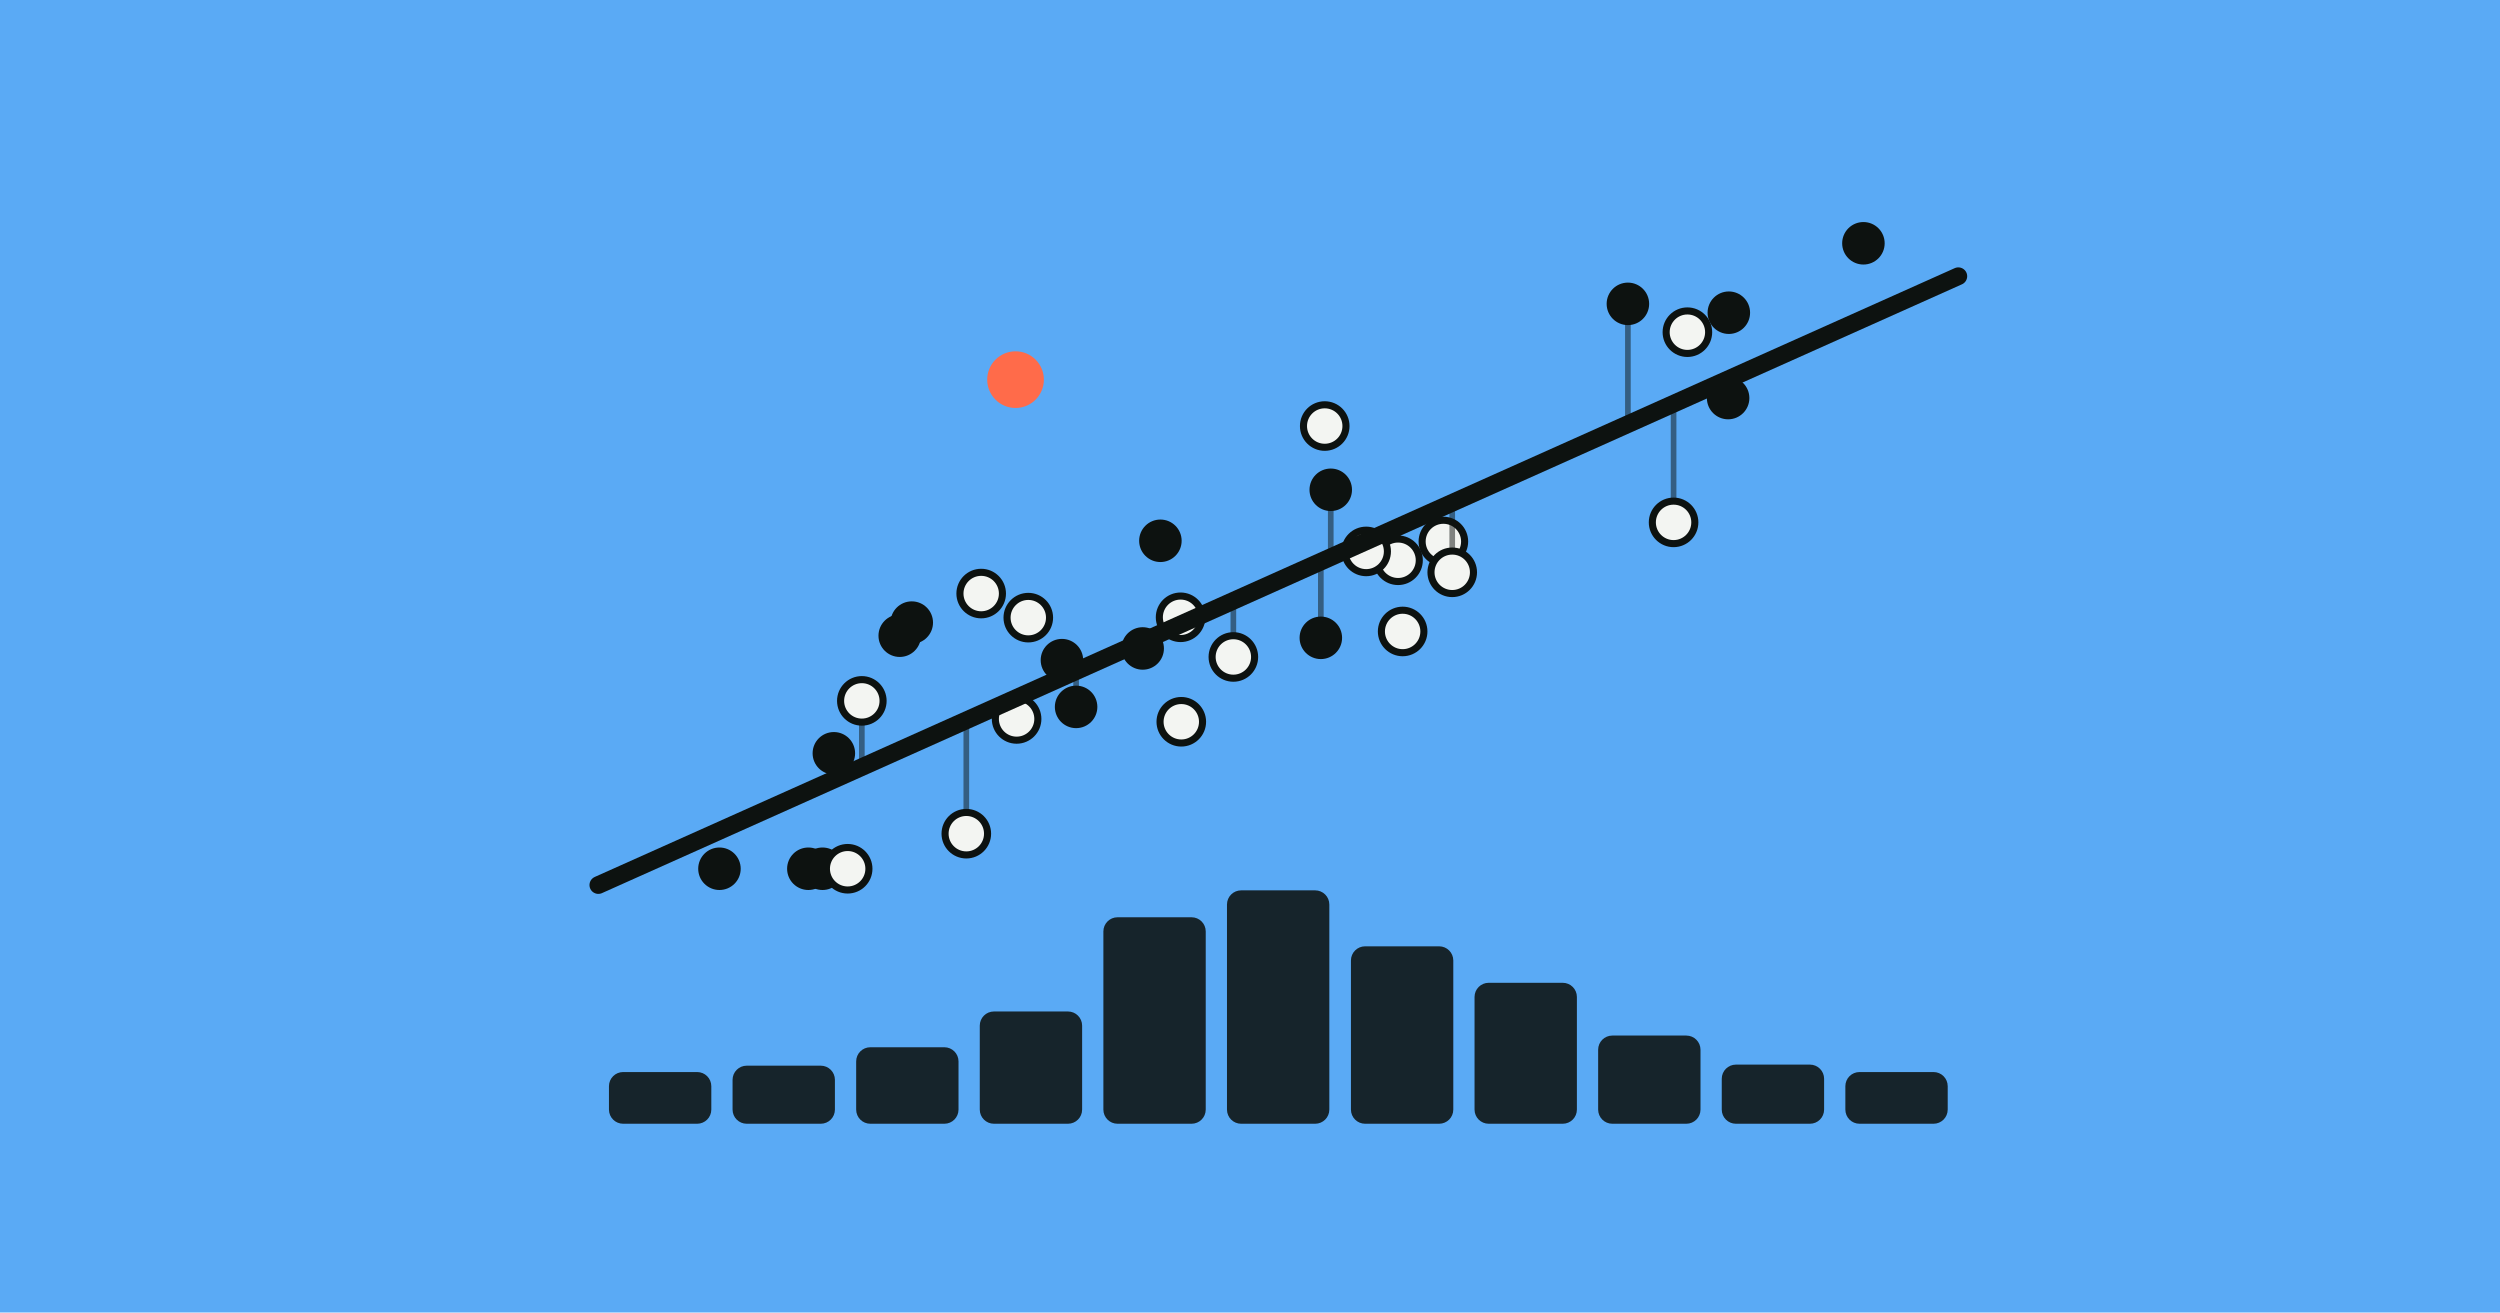
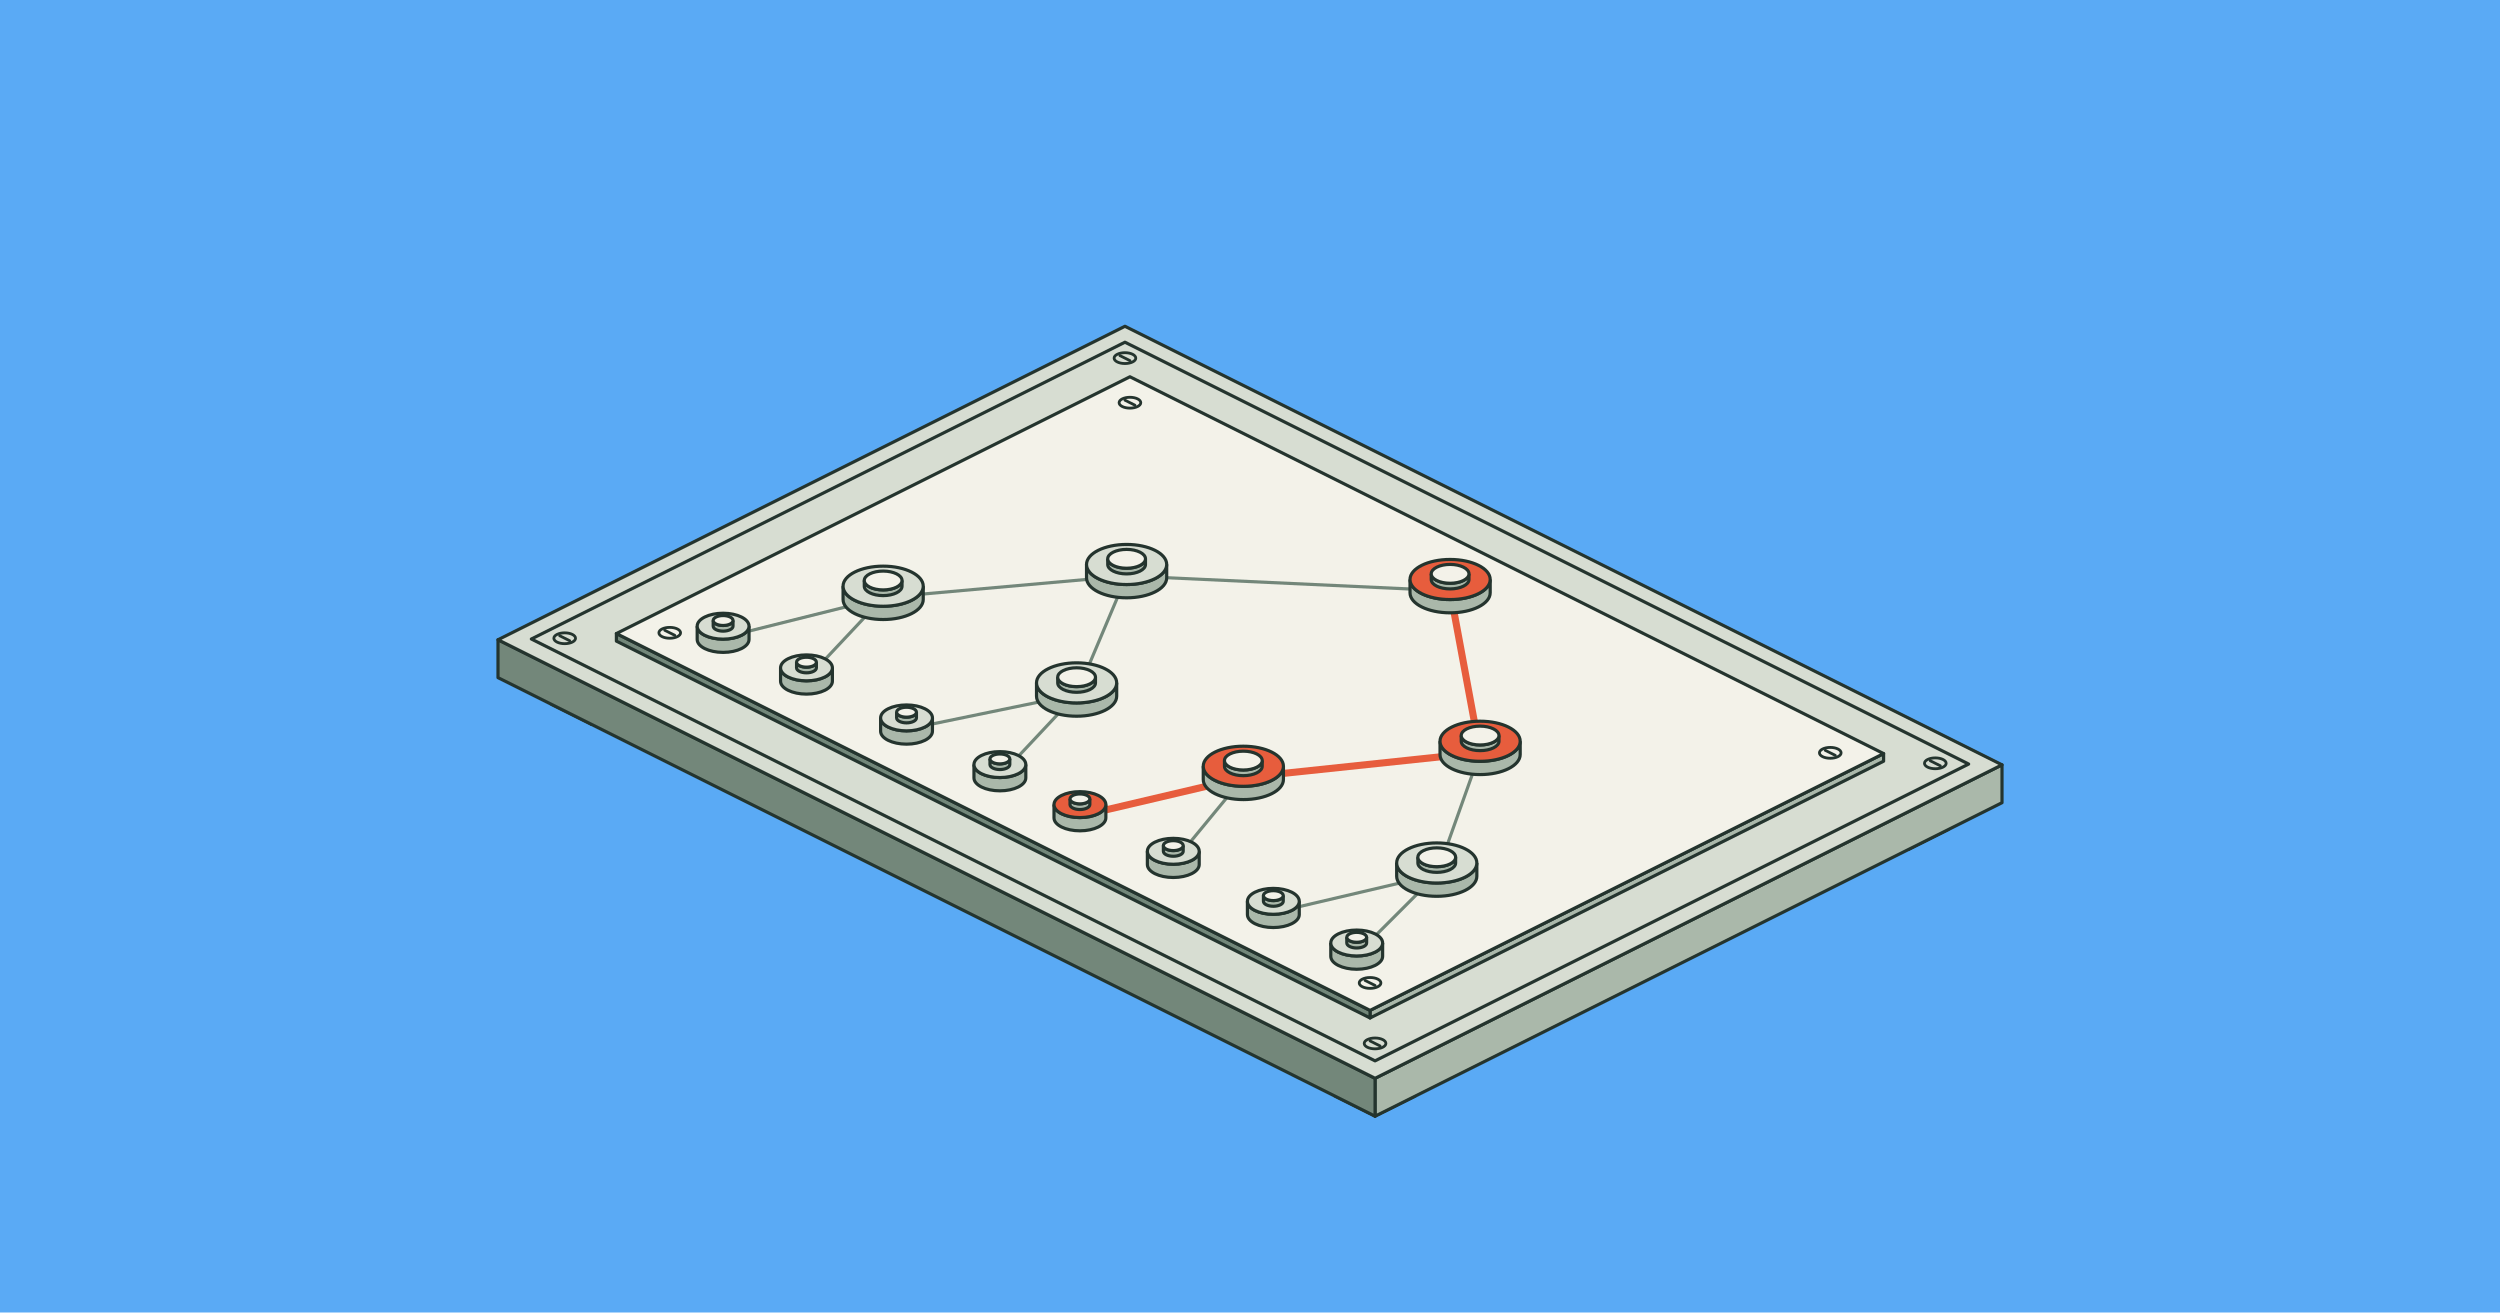
<svg xmlns="http://www.w3.org/2000/svg" viewBox="0 0 1200 630" width="1200" height="630">
  <rect width="1200" height="630" fill="#5aaaf5" />
  <g transform="translate(192 43) scale(1.7)">
-     <rect x="59" y="277.4" width="28.9" height="14.6" rx="4" fill="#0d1210" opacity="0.88" />
-     <rect x="93.9" y="275.6" width="28.9" height="16.4" rx="4" fill="#0d1210" opacity="0.88" />
-     <rect x="128.8" y="270.4" width="28.9" height="21.6" rx="4" fill="#0d1210" opacity="0.88" />
-     <rect x="163.7" y="260.3" width="28.9" height="31.7" rx="4" fill="#0d1210" opacity="0.88" />
-     <rect x="198.6" y="233.7" width="28.9" height="58.3" rx="4" fill="#0d1210" opacity="0.88" />
-     <rect x="233.5" y="226.1" width="28.9" height="65.9" rx="4" fill="#0d1210" opacity="0.88" />
-     <rect x="268.5" y="241.9" width="28.9" height="50.1" rx="4" fill="#0d1210" opacity="0.88" />
-     <rect x="303.4" y="252.2" width="28.9" height="39.8" rx="4" fill="#0d1210" opacity="0.88" />
-     <rect x="338.3" y="267.1" width="28.9" height="24.9" rx="4" fill="#0d1210" opacity="0.88" />
-     <rect x="373.2" y="275.3" width="28.9" height="16.7" rx="4" fill="#0d1210" opacity="0.88" />
-     <rect x="408.1" y="277.4" width="28.9" height="14.6" rx="4" fill="#0d1210" opacity="0.88" />
-     <line x1="262.8" y1="113" x2="262.8" y2="132.1" stroke="#0d1210" stroke-width="1.6" opacity="0.5" />
-     <circle cx="262.8" cy="113" r="6" fill="#0d1210" />
-     <circle cx="220.6" cy="178.5" r="6" fill="#f3f5f2" stroke="#0d1210" stroke-width="2" />
-     <circle cx="115.3" cy="220" r="6" fill="#0d1210" />
-     <line x1="235.3" y1="160.2" x2="235.3" y2="144.4" stroke="#0d1210" stroke-width="1.6" opacity="0.5" />
-     <circle cx="235.3" cy="160.2" r="6" fill="#f3f5f2" stroke="#0d1210" stroke-width="2" />
-     <circle cx="141.1" cy="154.2" r="6" fill="#0d1210" />
-     <circle cx="363.5" cy="68.5" r="6" fill="#f3f5f2" stroke="#0d1210" stroke-width="2" />
-     <line x1="260" y1="154.8" x2="260" y2="133.3" stroke="#0d1210" stroke-width="1.6" opacity="0.5" />
-     <circle cx="260" cy="154.8" r="6" fill="#0d1210" />
-     <circle cx="283.1" cy="153" r="6" fill="#f3f5f2" stroke="#0d1210" stroke-width="2" />
-     <circle cx="144.5" cy="150.5" r="6" fill="#0d1210" />
-     <line x1="281.8" y1="132.9" x2="281.8" y2="123.6" stroke="#0d1210" stroke-width="1.6" opacity="0.5" />
-     <circle cx="281.8" cy="132.9" r="6" fill="#f3f5f2" stroke="#0d1210" stroke-width="2" />
-     <circle cx="119.3" cy="220" r="6" fill="#0d1210" />
-     <circle cx="177.4" cy="149.1" r="6" fill="#f3f5f2" stroke="#0d1210" stroke-width="2" />
-     <circle cx="173.8" cy="81.9" r="8" fill="#ff6b4a" />
-     <circle cx="261.1" cy="95" r="6" fill="#f3f5f2" stroke="#0d1210" stroke-width="2" />
-     <circle cx="214.7" cy="127.4" r="6" fill="#0d1210" />
-     <line x1="359.6" y1="122.2" x2="359.6" y2="88.7" stroke="#0d1210" stroke-width="1.6" opacity="0.5" />
-     <circle cx="359.6" cy="122.2" r="6" fill="#f3f5f2" stroke="#0d1210" stroke-width="2" />
-     <circle cx="186.9" cy="161.1" r="6" fill="#0d1210" />
-     <circle cx="126.4" cy="220" r="6" fill="#f3f5f2" stroke="#0d1210" stroke-width="2" />
-     <line x1="209.7" y1="157.8" x2="209.7" y2="155.9" stroke="#0d1210" stroke-width="1.6" opacity="0.5" />
-     <circle cx="209.7" cy="157.8" r="6" fill="#0d1210" />
-     <circle cx="294.6" cy="127.6" r="6" fill="#f3f5f2" stroke="#0d1210" stroke-width="2" />
-     <circle cx="90.2" cy="220" r="6" fill="#0d1210" />
-     <line x1="159.9" y1="210.1" x2="159.9" y2="178.1" stroke="#0d1210" stroke-width="1.6" opacity="0.5" />
-     <circle cx="159.9" cy="210.1" r="6" fill="#f3f5f2" stroke="#0d1210" stroke-width="2" />
-     <circle cx="122.5" cy="187.4" r="6" fill="#0d1210" />
-     <circle cx="220.4" cy="149" r="6" fill="#f3f5f2" stroke="#0d1210" stroke-width="2" />
-     <line x1="346.7" y1="60.5" x2="346.7" y2="94.5" stroke="#0d1210" stroke-width="1.6" opacity="0.5" />
-     <circle cx="346.7" cy="60.5" r="6" fill="#0d1210" />
-     <circle cx="272.8" cy="130.4" r="6" fill="#f3f5f2" stroke="#0d1210" stroke-width="2" />
-     <circle cx="375" cy="87.1" r="6" fill="#0d1210" />
-     <line x1="130.4" y1="172.6" x2="130.4" y2="191.4" stroke="#0d1210" stroke-width="1.6" opacity="0.5" />
-     <circle cx="130.4" cy="172.6" r="6" fill="#f3f5f2" stroke="#0d1210" stroke-width="2" />
-     <circle cx="375.2" cy="63" r="6" fill="#0d1210" />
-     <circle cx="164.1" cy="142.3" r="6" fill="#f3f5f2" stroke="#0d1210" stroke-width="2" />
-     <line x1="190.9" y1="174.3" x2="190.9" y2="164.3" stroke="#0d1210" stroke-width="1.6" opacity="0.5" />
-     <circle cx="190.9" cy="174.3" r="6" fill="#0d1210" />
-     <circle cx="174.1" cy="177.7" r="6" fill="#f3f5f2" stroke="#0d1210" stroke-width="2" />
-     <circle cx="413.2" cy="43.4" r="6" fill="#0d1210" />
-     <line x1="297.1" y1="136.3" x2="297.1" y2="116.7" stroke="#0d1210" stroke-width="1.6" opacity="0.5" />
-     <circle cx="297.1" cy="136.3" r="6" fill="#f3f5f2" stroke="#0d1210" stroke-width="2" />
-     <line pathLength="1" x1="56" y1="224.6" x2="440" y2="52.7" stroke="#0d1210" stroke-width="5" stroke-linecap="round" />
+     <polygon points="215.99,90.72 215.99,98.21 204.69,103.86 204.69,96.37" fill="#aab8aa" stroke="#24342e" stroke-width=".9" stroke-linejoin="round" />
+     <polygon points="193.39,90.72 204.69,96.37 204.69,103.86 193.39,98.21" fill="#73877a" stroke="#24342e" stroke-width=".9" stroke-linejoin="round" />
+     <polygon points="204.69,85.07 215.99,90.72 204.69,96.37 193.39,90.72" fill="#24342e" stroke="#24342e" stroke-width=".9" stroke-linejoin="round" />
+     <polygon points="437.27,201.35 437.27,208.84 425.97,214.49 425.97,207" fill="#aab8aa" stroke="#24342e" stroke-width=".9" stroke-linejoin="round" />
+     <polygon points="414.67,201.35 425.97,207 425.97,214.49 414.67,208.84" fill="#73877a" stroke="#24342e" stroke-width=".9" stroke-linejoin="round" />
+     <polygon points="425.97,195.71 437.27,201.35 425.97,207 414.67,201.35" fill="#24342e" stroke="#24342e" stroke-width=".9" stroke-linejoin="round" />
+     <polygon points="65.33,166.04 65.33,173.53 54.03,179.18 54.03,171.69" fill="#aab8aa" stroke="#24342e" stroke-width=".9" stroke-linejoin="round" />
+     <polygon points="42.73,166.04 54.03,171.69 54.03,179.18 42.73,173.53" fill="#73877a" stroke="#24342e" stroke-width=".9" stroke-linejoin="round" />
+     <polygon points="54.03,160.4 65.33,166.04 54.03,171.69 42.73,166.04" fill="#24342e" stroke="#24342e" stroke-width=".9" stroke-linejoin="round" />
+     <polygon points="286.61,276.68 286.61,284.17 275.31,289.82 275.31,282.33" fill="#aab8aa" stroke="#24342e" stroke-width=".9" stroke-linejoin="round" />
+     <polygon points="264.01,276.68 275.31,282.33 275.31,289.82 264.01,284.17" fill="#73877a" stroke="#24342e" stroke-width=".9" stroke-linejoin="round" />
+     <polygon points="275.31,271.03 286.61,276.68 275.31,282.33 264.01,276.68" fill="#24342e" stroke="#24342e" stroke-width=".9" stroke-linejoin="round" />
+     <polygon points="452.33,190.66 452.33,201.35 275.31,289.87 275.31,279.17" fill="#aab8aa" stroke="#24342e" stroke-width=".9" stroke-linejoin="round" />
+     <polygon points="27.67,155.34 275.31,279.17 275.31,289.87 27.67,166.04" fill="#73877a" stroke="#24342e" stroke-width=".9" stroke-linejoin="round" />
+     <polygon points="204.69,66.83 452.33,190.66 275.31,279.17 27.67,155.34" fill="#d7ddd2" stroke="#24342e" stroke-width=".9" stroke-linejoin="round" />
+     <polygon points="204.69,71.33 442.91,190.44 275.31,274.24 37.09,155.13" fill="#d7ddd2" stroke="#24342e" stroke-width=".9" stroke-linejoin="round" />
+     <ellipse cx="204.69" cy="75.82" rx="3.06" ry="1.53" fill="none" stroke="#24342e" stroke-width="0.8" />
+     <path d="M203.28 75.12L206.1 76.53" fill="none" stroke="#24342e" stroke-width="0.8" stroke-linecap="round" stroke-linejoin="round" />
+     <ellipse cx="46.5" cy="154.92" rx="3.06" ry="1.53" fill="none" stroke="#24342e" stroke-width="0.8" />
+     <path d="M45.09 154.21L47.91 155.62" fill="none" stroke="#24342e" stroke-width="0.8" stroke-linecap="round" stroke-linejoin="round" />
+     <ellipse cx="433.5" cy="190.23" rx="3.06" ry="1.53" fill="none" stroke="#24342e" stroke-width="0.8" />
+     <path d="M432.09 189.52L434.91 190.93" fill="none" stroke="#24342e" stroke-width="0.8" stroke-linecap="round" stroke-linejoin="round" />
+     <ellipse cx="275.31" cy="269.32" rx="3.06" ry="1.53" fill="none" stroke="#24342e" stroke-width="0.8" />
+     <path d="M273.9 268.62L276.72 270.03" fill="none" stroke="#24342e" stroke-width="0.8" stroke-linecap="round" stroke-linejoin="round" />
+     <polygon points="418.9,187.49 418.9,189.63 273.9,262.13 273.9,259.99" fill="#aab8aa" stroke="#24342e" stroke-width=".9" stroke-linejoin="round" />
+     <polygon points="61.1,153.59 273.9,259.99 273.9,262.13 61.1,155.73" fill="#73877a" stroke="#24342e" stroke-width=".9" stroke-linejoin="round" />
+     <polygon points="206.1,81.09 418.9,187.49 273.9,259.99 61.1,153.59" fill="#f3f2e9" stroke="#24342e" stroke-width=".9" stroke-linejoin="round" />
+     <path d="M296.5 141.54L205.16 137.3" fill="none" stroke="#73877a" stroke-width="0.9" stroke-linecap="round" stroke-linejoin="round" />
+     <path d="M296.5 141.54L304.97 187.21" fill="none" stroke="#e75d3d" stroke-width="2" stroke-linecap="round" stroke-linejoin="round" />
+     <path d="M205.16 137.3L136.42 143.43" fill="none" stroke="#73877a" stroke-width="0.9" stroke-linecap="round" stroke-linejoin="round" />
+     <path d="M205.16 137.3L191.04 170.73" fill="none" stroke="#73877a" stroke-width="0.9" stroke-linecap="round" stroke-linejoin="round" />
+     <path d="M304.97 187.21L238.12 194.27" fill="none" stroke="#e75d3d" stroke-width="2" stroke-linecap="round" stroke-linejoin="round" />
+     <path d="M304.97 187.21L292.73 221.58" fill="none" stroke="#73877a" stroke-width="0.9" stroke-linecap="round" stroke-linejoin="round" />
+     <path d="M136.42 143.43L91.23 154.72" fill="none" stroke="#73877a" stroke-width="0.9" stroke-linecap="round" stroke-linejoin="round" />
+     <path d="M136.42 143.43L114.77 166.49" fill="none" stroke="#73877a" stroke-width="0.9" stroke-linecap="round" stroke-linejoin="round" />
+     <path d="M191.04 170.73L143.02 180.62" fill="none" stroke="#73877a" stroke-width="0.9" stroke-linecap="round" stroke-linejoin="round" />
+     <path d="M191.04 170.73L169.38 193.8" fill="none" stroke="#73877a" stroke-width="0.9" stroke-linecap="round" stroke-linejoin="round" />
+     <path d="M238.12 194.27L191.98 205.1" fill="none" stroke="#e75d3d" stroke-width="2" stroke-linecap="round" stroke-linejoin="round" />
+     <path d="M238.12 194.27L218.34 218.28" fill="none" stroke="#73877a" stroke-width="0.9" stroke-linecap="round" stroke-linejoin="round" />
+     <path d="M292.73 221.58L246.59 232.41" fill="none" stroke="#73877a" stroke-width="0.9" stroke-linecap="round" stroke-linejoin="round" />
+     <path d="M292.73 221.58L270.13 244.18" fill="none" stroke="#73877a" stroke-width="0.9" stroke-linecap="round" stroke-linejoin="round" />
+     <path d="M285.18 138.33A11.32 5.66 0 0 0 307.82 138.33V142.08A11.32 5.66 0 0 1 285.18 142.08Z" fill="#aab8aa" stroke="#24342e" stroke-width=".9" />
+     <ellipse cx="296.5" cy="138.33" rx="11.32" ry="5.66" fill="#e75d3d" stroke="#24342e" stroke-width=".9" />
+     <path d="M291.17 136.73A5.33 2.66 0 0 0 301.83 136.73V138.33A5.33 2.66 0 0 1 291.17 138.33Z" fill="#aab8aa" stroke="#24342e" stroke-width=".9" />
+     <ellipse cx="296.5" cy="136.73" rx="5.33" ry="2.66" fill="#f3f2e9" stroke="#24342e" stroke-width=".9" />
+     <path d="M193.84 134.09A11.32 5.66 0 0 0 216.48 134.09V137.84A11.32 5.66 0 0 1 193.84 137.84Z" fill="#aab8aa" stroke="#24342e" stroke-width=".9" />
+     <ellipse cx="205.16" cy="134.09" rx="11.32" ry="5.66" fill="#d7ddd2" stroke="#24342e" stroke-width=".9" />
+     <path d="M199.83 132.49A5.33 2.66 0 0 0 210.49 132.49V134.09A5.33 2.66 0 0 1 199.83 134.09Z" fill="#aab8aa" stroke="#24342e" stroke-width=".9" />
+     <ellipse cx="205.16" cy="132.49" rx="5.33" ry="2.66" fill="#f3f2e9" stroke="#24342e" stroke-width=".9" />
+     <path d="M293.65 184A11.32 5.66 0 0 0 316.29 184V187.75A11.32 5.66 0 0 1 293.65 187.75Z" fill="#aab8aa" stroke="#24342e" stroke-width=".9" />
+     <ellipse cx="304.97" cy="184" rx="11.32" ry="5.66" fill="#e75d3d" stroke="#24342e" stroke-width=".9" />
+     <path d="M299.64 182.39A5.33 2.66 0 0 0 310.3 182.39V183.99A5.33 2.66 0 0 1 299.64 183.99Z" fill="#aab8aa" stroke="#24342e" stroke-width=".9" />
+     <ellipse cx="304.97" cy="182.39" rx="5.33" ry="2.66" fill="#f3f2e9" stroke="#24342e" stroke-width=".9" />
+     <path d="M125.1 140.22A11.32 5.66 0 0 0 147.74 140.22V143.97A11.32 5.66 0 0 1 125.1 143.97Z" fill="#aab8aa" stroke="#24342e" stroke-width=".9" />
+     <ellipse cx="136.42" cy="140.22" rx="11.32" ry="5.66" fill="#d7ddd2" stroke="#24342e" stroke-width=".9" />
+     <path d="M131.09 138.61A5.33 2.66 0 0 0 141.75 138.61V140.22A5.33 2.66 0 0 1 131.09 140.22Z" fill="#aab8aa" stroke="#24342e" stroke-width=".9" />
+     <ellipse cx="136.42" cy="138.61" rx="5.33" ry="2.66" fill="#f3f2e9" stroke="#24342e" stroke-width=".9" />
+     <path d="M179.72 167.52A11.32 5.66 0 0 0 202.36 167.52V171.27A11.32 5.66 0 0 1 179.72 171.27Z" fill="#aab8aa" stroke="#24342e" stroke-width=".9" />
+     <ellipse cx="191.04" cy="167.52" rx="11.32" ry="5.66" fill="#d7ddd2" stroke="#24342e" stroke-width=".9" />
+     <path d="M185.71 165.92A5.33 2.66 0 0 0 196.37 165.92V167.52A5.33 2.66 0 0 1 185.71 167.52Z" fill="#aab8aa" stroke="#24342e" stroke-width=".9" />
+     <ellipse cx="191.04" cy="165.92" rx="5.33" ry="2.66" fill="#f3f2e9" stroke="#24342e" stroke-width=".9" />
+     <path d="M226.8 191.06A11.32 5.66 0 0 0 249.44 191.06V194.81A11.32 5.66 0 0 1 226.8 194.81Z" fill="#aab8aa" stroke="#24342e" stroke-width=".9" />
+     <ellipse cx="238.12" cy="191.06" rx="11.32" ry="5.66" fill="#e75d3d" stroke="#24342e" stroke-width=".9" />
+     <path d="M232.79 189.46A5.33 2.66 0 0 0 243.45 189.46V191.06A5.33 2.66 0 0 1 232.79 191.06Z" fill="#aab8aa" stroke="#24342e" stroke-width=".9" />
+     <ellipse cx="238.12" cy="189.46" rx="5.33" ry="2.66" fill="#f3f2e9" stroke="#24342e" stroke-width=".9" />
+     <path d="M281.41 218.37A11.32 5.66 0 0 0 304.05 218.37V222.12A11.32 5.66 0 0 1 281.41 222.12Z" fill="#aab8aa" stroke="#24342e" stroke-width=".9" />
+     <ellipse cx="292.73" cy="218.37" rx="11.32" ry="5.66" fill="#d7ddd2" stroke="#24342e" stroke-width=".9" />
+     <path d="M287.4 216.76A5.33 2.66 0 0 0 298.06 216.76V218.36A5.33 2.66 0 0 1 287.4 218.36Z" fill="#aab8aa" stroke="#24342e" stroke-width=".9" />
+     <ellipse cx="292.73" cy="216.76" rx="5.33" ry="2.66" fill="#f3f2e9" stroke="#24342e" stroke-width=".9" />
+     <path d="M83.91 151.51A7.32 3.66 0 0 0 98.55 151.51V155.25A7.32 3.66 0 0 1 83.91 155.25Z" fill="#aab8aa" stroke="#24342e" stroke-width=".9" />
+     <ellipse cx="91.23" cy="151.51" rx="7.32" ry="3.66" fill="#d7ddd2" stroke="#24342e" stroke-width=".9" />
+     <path d="M88.43 149.91A2.8 1.4 0 0 0 94.03 149.91V151.51A2.8 1.4 0 0 1 88.43 151.51Z" fill="#aab8aa" stroke="#24342e" stroke-width=".9" />
+     <ellipse cx="91.23" cy="149.91" rx="2.8" ry="1.4" fill="#f3f2e9" stroke="#24342e" stroke-width=".9" />
+     <path d="M107.45 163.28A7.32 3.66 0 0 0 122.09 163.28V167.03A7.32 3.66 0 0 1 107.45 167.03Z" fill="#aab8aa" stroke="#24342e" stroke-width=".9" />
+     <ellipse cx="114.77" cy="163.28" rx="7.32" ry="3.66" fill="#d7ddd2" stroke="#24342e" stroke-width=".9" />
+     <path d="M111.97 161.68A2.8 1.4 0 0 0 117.57 161.68V163.28A2.8 1.4 0 0 1 111.97 163.28Z" fill="#aab8aa" stroke="#24342e" stroke-width=".9" />
+     <ellipse cx="114.77" cy="161.68" rx="2.8" ry="1.4" fill="#f3f2e9" stroke="#24342e" stroke-width=".9" />
+     <path d="M135.7 177.41A7.32 3.66 0 0 0 150.34 177.41V181.16A7.32 3.66 0 0 1 135.7 181.16Z" fill="#aab8aa" stroke="#24342e" stroke-width=".9" />
+     <ellipse cx="143.02" cy="177.41" rx="7.32" ry="3.66" fill="#d7ddd2" stroke="#24342e" stroke-width=".9" />
+     <path d="M140.22 175.8A2.8 1.4 0 0 0 145.82 175.8V177.41A2.8 1.4 0 0 1 140.22 177.41Z" fill="#aab8aa" stroke="#24342e" stroke-width=".9" />
+     <ellipse cx="143.02" cy="175.8" rx="2.8" ry="1.4" fill="#f3f2e9" stroke="#24342e" stroke-width=".9" />
+     <path d="M162.06 190.59A7.32 3.66 0 0 0 176.7 190.59V194.34A7.32 3.66 0 0 1 162.06 194.34Z" fill="#aab8aa" stroke="#24342e" stroke-width=".9" />
+     <ellipse cx="169.38" cy="190.59" rx="7.32" ry="3.66" fill="#d7ddd2" stroke="#24342e" stroke-width=".9" />
+     <path d="M166.58 188.99A2.8 1.4 0 0 0 172.18 188.99V190.59A2.8 1.4 0 0 1 166.58 190.59Z" fill="#aab8aa" stroke="#24342e" stroke-width=".9" />
+     <ellipse cx="169.38" cy="188.99" rx="2.8" ry="1.4" fill="#f3f2e9" stroke="#24342e" stroke-width=".9" />
+     <path d="M184.66 201.89A7.32 3.66 0 0 0 199.3 201.89V205.63A7.32 3.66 0 0 1 184.66 205.63Z" fill="#aab8aa" stroke="#24342e" stroke-width=".9" />
+     <ellipse cx="191.98" cy="201.89" rx="7.32" ry="3.66" fill="#e75d3d" stroke="#24342e" stroke-width=".9" />
+     <path d="M189.18 200.28A2.8 1.4 0 0 0 194.78 200.28V201.88A2.8 1.4 0 0 1 189.18 201.88Z" fill="#aab8aa" stroke="#24342e" stroke-width=".9" />
+     <ellipse cx="191.98" cy="200.28" rx="2.8" ry="1.4" fill="#f3f2e9" stroke="#24342e" stroke-width=".9" />
+     <path d="M211.02 215.07A7.32 3.66 0 0 0 225.66 215.07V218.81A7.32 3.66 0 0 1 211.02 218.81Z" fill="#aab8aa" stroke="#24342e" stroke-width=".9" />
+     <ellipse cx="218.34" cy="215.07" rx="7.32" ry="3.66" fill="#d7ddd2" stroke="#24342e" stroke-width=".9" />
+     <path d="M215.54 213.47A2.8 1.4 0 0 0 221.14 213.47V215.07A2.8 1.4 0 0 1 215.54 215.07Z" fill="#aab8aa" stroke="#24342e" stroke-width=".9" />
+     <ellipse cx="218.34" cy="213.47" rx="2.8" ry="1.4" fill="#f3f2e9" stroke="#24342e" stroke-width=".9" />
+     <path d="M239.27 229.2A7.32 3.66 0 0 0 253.91 229.2V232.94A7.32 3.66 0 0 1 239.27 232.94Z" fill="#aab8aa" stroke="#24342e" stroke-width=".9" />
+     <ellipse cx="246.59" cy="229.2" rx="7.32" ry="3.66" fill="#d7ddd2" stroke="#24342e" stroke-width=".9" />
+     <path d="M243.79 227.59A2.8 1.4 0 0 0 249.39 227.59V229.19A2.8 1.4 0 0 1 243.79 229.19Z" fill="#aab8aa" stroke="#24342e" stroke-width=".9" />
+     <ellipse cx="246.59" cy="227.59" rx="2.8" ry="1.4" fill="#f3f2e9" stroke="#24342e" stroke-width=".9" />
+     <path d="M262.81 240.97A7.32 3.66 0 0 0 277.45 240.97V244.72A7.32 3.66 0 0 1 262.81 244.72Z" fill="#aab8aa" stroke="#24342e" stroke-width=".9" />
+     <ellipse cx="270.13" cy="240.97" rx="7.32" ry="3.66" fill="#d7ddd2" stroke="#24342e" stroke-width=".9" />
+     <path d="M267.33 239.36A2.8 1.4 0 0 0 272.93 239.36V240.97A2.8 1.4 0 0 1 267.33 240.97Z" fill="#aab8aa" stroke="#24342e" stroke-width=".9" />
+     <ellipse cx="270.13" cy="239.36" rx="2.8" ry="1.4" fill="#f3f2e9" stroke="#24342e" stroke-width=".9" />
+     <ellipse cx="206.1" cy="88.41" rx="3.06" ry="1.53" fill="none" stroke="#24342e" stroke-width="0.8" />
+     <path d="M204.69 87.7L207.51 89.11" fill="none" stroke="#24342e" stroke-width="0.8" stroke-linecap="round" stroke-linejoin="round" />
+     <ellipse cx="76.16" cy="153.38" rx="3.06" ry="1.53" fill="none" stroke="#24342e" stroke-width="0.8" />
+     <path d="M74.75 152.67L77.57 154.08" fill="none" stroke="#24342e" stroke-width="0.8" stroke-linecap="round" stroke-linejoin="round" />
+     <ellipse cx="403.84" cy="187.27" rx="3.06" ry="1.53" fill="none" stroke="#24342e" stroke-width="0.8" />
+     <path d="M402.43 186.57L405.25 187.98" fill="none" stroke="#24342e" stroke-width="0.8" stroke-linecap="round" stroke-linejoin="round" />
+     <ellipse cx="273.9" cy="252.24" rx="3.06" ry="1.53" fill="none" stroke="#24342e" stroke-width="0.8" />
+     <path d="M272.49 251.54L275.31 252.95" fill="none" stroke="#24342e" stroke-width="0.8" stroke-linecap="round" stroke-linejoin="round" />
  </g>
</svg>
